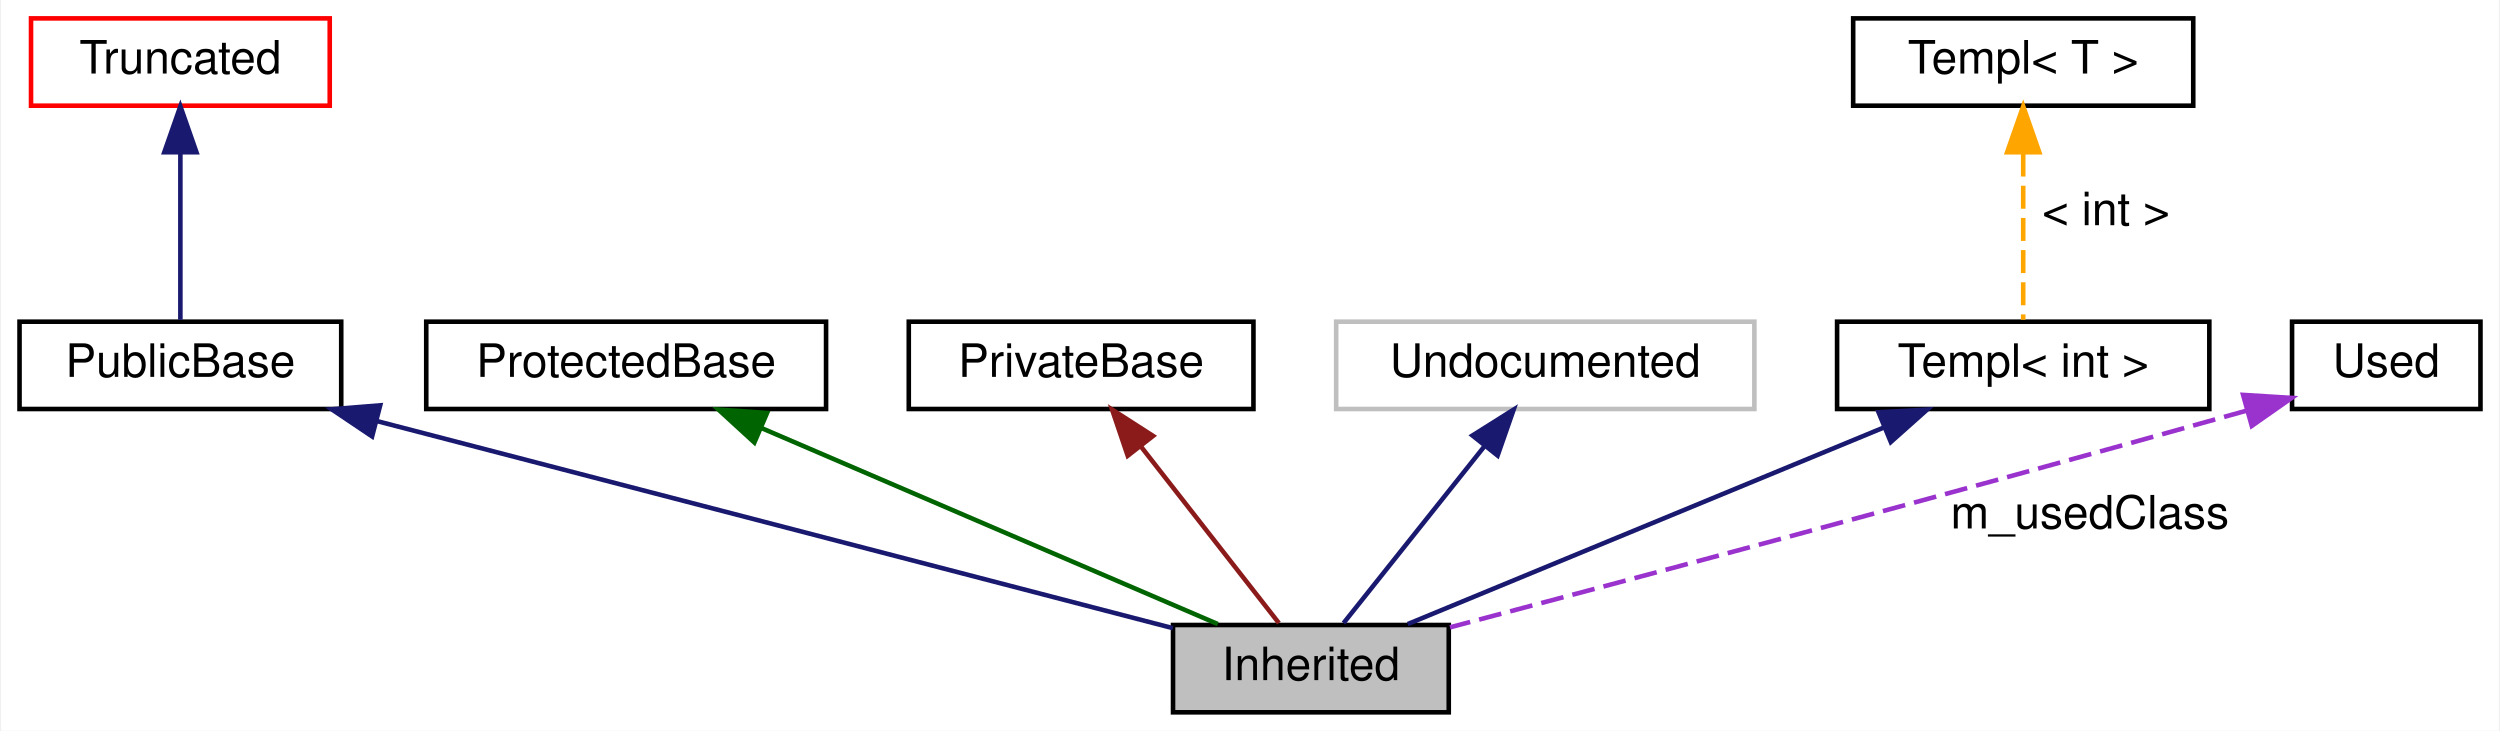
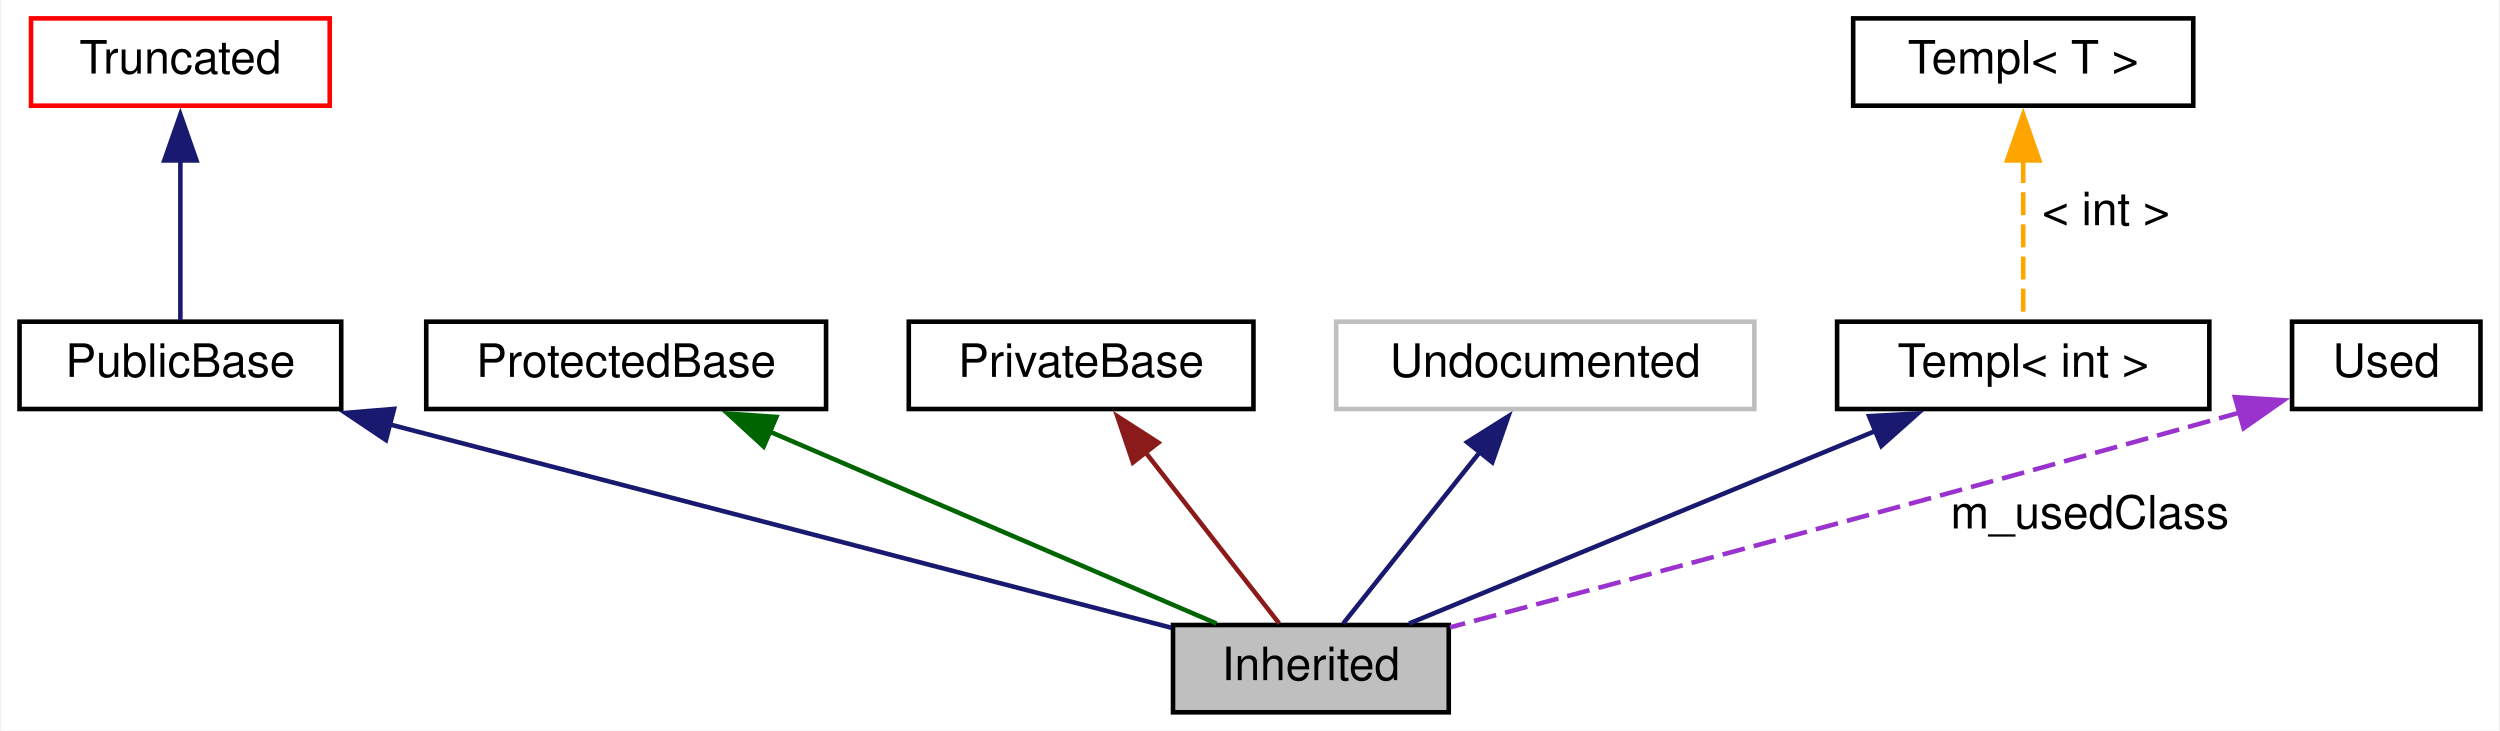
<svg xmlns="http://www.w3.org/2000/svg" xmlns:xlink="http://www.w3.org/1999/xlink" width="544pt" height="159pt" viewBox="0.00 0.00 543.50 159.00">
  <g id="graph0" class="graph" transform="scale(1 1) rotate(0) translate(4 155)">
-     <polygon fill="white" stroke="transparent" points="-4,4 -4,-155 539.5,-155 539.5,4 -4,4" />
+     <polygon fill="white" stroke="none" points="-4,4 -4,-155 539.5,-155 539.5,4 -4,4" />
    <g id="node1" class="node">
      <polygon fill="#bfbfbf" stroke="black" points="311,-19 251,-19 251,0 311,0 311,-19" />
      <text text-anchor="middle" x="281" y="-7" font-family="Helvetica,sans-Serif" font-size="10.00">Inherited</text>
    </g>
    <g id="node2" class="node">
      <g id="a_node2">
        <a xlink:href="$classPublicBase.html" xlink:title="PublicBase">
          <polygon fill="none" stroke="black" points="70,-85 0,-85 0,-66 70,-66 70,-85" />
          <text text-anchor="middle" x="35" y="-73" font-family="Helvetica,sans-Serif" font-size="10.00">PublicBase</text>
        </a>
      </g>
    </g>
    <g id="edge1" class="edge">
-       <path fill="none" stroke="midnightblue" d="M77.7,-63.39C127.22,-50.51 207.6,-29.59 250.97,-18.31" />
-       <polygon fill="midnightblue" stroke="midnightblue" points="76.72,-60.03 67.92,-65.94 78.48,-66.8 76.72,-60.03" />
+       <path fill="none" stroke="midnightblue" d="M80.5,-62.66C130.08,-49.76 208,-29.49 250.64,-18.4" />
+       <polygon fill="midnightblue" stroke="midnightblue" points="79.73,-59.25 70.93,-65.15 81.49,-66.02 79.73,-59.25" />
    </g>
    <g id="node3" class="node">
      <g id="a_node3">
        <a xlink:href="$classTruncated.html" xlink:title="Truncated">
          <polygon fill="none" stroke="red" points="67.5,-151 2.5,-151 2.5,-132 67.5,-132 67.5,-151" />
          <text text-anchor="middle" x="35" y="-139" font-family="Helvetica,sans-Serif" font-size="10.00">Truncated</text>
        </a>
      </g>
    </g>
    <g id="edge2" class="edge">
-       <path fill="none" stroke="midnightblue" d="M35,-121.58C35,-109.63 35,-94.72 35,-85.41" />
-       <polygon fill="midnightblue" stroke="midnightblue" points="31.5,-121.87 35,-131.87 38.5,-121.87 31.5,-121.87" />
+       <path fill="none" stroke="midnightblue" d="M35,-120.18C35,-108.44 35,-94.27 35,-85.32" />
+       <polygon fill="midnightblue" stroke="midnightblue" points="31.5,-120.09 35,-130.09 38.5,-120.09 31.5,-120.09" />
    </g>
    <g id="node4" class="node">
      <g id="a_node4">
        <a xlink:href="$classProtectedBase.html" xlink:title="ProtectedBase">
          <polygon fill="none" stroke="black" points="175.5,-85 88.5,-85 88.5,-66 175.5,-66 175.5,-85" />
          <text text-anchor="middle" x="132" y="-73" font-family="Helvetica,sans-Serif" font-size="10.00">ProtectedBase</text>
        </a>
      </g>
    </g>
    <g id="edge3" class="edge">
-       <path fill="none" stroke="darkgreen" d="M161.43,-61.86C190.79,-49.25 235.12,-30.21 260.75,-19.2" />
-       <polygon fill="darkgreen" stroke="darkgreen" points="159.9,-58.71 152.09,-65.87 162.66,-65.14 159.9,-58.71" />
+       <path fill="none" stroke="darkgreen" d="M163.19,-61.1C192.43,-48.54 235.3,-30.13 260.46,-19.32" />
+       <polygon fill="darkgreen" stroke="darkgreen" points="161.92,-57.84 154.11,-65 164.68,-64.27 161.92,-57.84" />
    </g>
    <g id="node5" class="node">
      <g id="a_node5">
        <a xlink:href="$classPrivateBase.html" xlink:title="PrivateBase">
          <polygon fill="none" stroke="black" points="268.5,-85 193.5,-85 193.5,-66 268.5,-66 268.5,-85" />
          <text text-anchor="middle" x="231" y="-73" font-family="Helvetica,sans-Serif" font-size="10.00">PrivateBase</text>
        </a>
      </g>
    </g>
    <g id="edge4" class="edge">
-       <path fill="none" stroke="#8b1a1a" d="M244.07,-57.77C253.66,-45.49 266.31,-29.3 274.04,-19.41" />
-       <polygon fill="#8b1a1a" stroke="#8b1a1a" points="241.14,-55.83 237.74,-65.87 246.66,-60.14 241.14,-55.83" />
+       <path fill="none" stroke="#8b1a1a" d="M244.86,-56.76C254.37,-44.58 266.59,-28.94 274.11,-19.32" />
+       <polygon fill="#8b1a1a" stroke="#8b1a1a" points="242.28,-54.37 238.88,-64.41 247.8,-58.68 242.28,-54.37" />
    </g>
    <g id="node6" class="node">
      <polygon fill="none" stroke="#bfbfbf" points="377.5,-85 286.5,-85 286.5,-66 377.5,-66 377.5,-85" />
      <text text-anchor="middle" x="332" y="-73" font-family="Helvetica,sans-Serif" font-size="10.00">Undocumented</text>
    </g>
    <g id="edge5" class="edge">
-       <path fill="none" stroke="midnightblue" d="M318.67,-57.77C308.88,-45.49 295.98,-29.3 288.1,-19.41" />
-       <polygon fill="midnightblue" stroke="midnightblue" points="316.15,-60.23 325.12,-65.87 321.63,-55.87 316.15,-60.23" />
+       <path fill="none" stroke="midnightblue" d="M317.86,-56.76C308.16,-44.58 295.69,-28.94 288.03,-19.32" />
+       <polygon fill="midnightblue" stroke="midnightblue" points="315,-58.78 323.97,-64.42 320.47,-54.42 315,-58.78" />
    </g>
    <g id="node7" class="node">
      <g id="a_node7">
        <a xlink:href="$classTempl.html" xlink:title="Templ&lt; int &gt;">
          <polygon fill="none" stroke="black" points="476.5,-85 395.5,-85 395.5,-66 476.5,-66 476.5,-85" />
          <text text-anchor="middle" x="436" y="-73" font-family="Helvetica,sans-Serif" font-size="10.00">Templ&lt; int &gt;</text>
        </a>
      </g>
    </g>
    <g id="edge6" class="edge">
-       <path fill="none" stroke="midnightblue" d="M405.78,-62.02C375.24,-49.41 328.84,-30.25 302.07,-19.2" />
-       <polygon fill="midnightblue" stroke="midnightblue" points="404.52,-65.29 415.1,-65.87 407.19,-58.82 404.52,-65.29" />
+       <path fill="none" stroke="midnightblue" d="M403.95,-61.27C373.53,-48.71 328.66,-30.18 302.37,-19.32" />
+       <polygon fill="midnightblue" stroke="midnightblue" points="402.47,-64.44 413.05,-65.02 405.14,-57.97 402.47,-64.44" />
    </g>
    <g id="node8" class="node">
      <g id="a_node8">
        <a xlink:href="$classTempl.html" xlink:title="Templ&lt; T &gt;">
          <polygon fill="none" stroke="black" points="473,-151 399,-151 399,-132 473,-132 473,-151" />
          <text text-anchor="middle" x="436" y="-139" font-family="Helvetica,sans-Serif" font-size="10.00">Templ&lt; T &gt;</text>
        </a>
      </g>
    </g>
    <g id="edge7" class="edge">
-       <path fill="none" stroke="orange" stroke-dasharray="5,2" d="M436,-121.58C436,-109.63 436,-94.72 436,-85.41" />
-       <polygon fill="orange" stroke="orange" points="432.5,-121.87 436,-131.87 439.5,-121.87 432.5,-121.87" />
+       <path fill="none" stroke="orange" stroke-dasharray="5,2" d="M436,-120.18C436,-108.44 436,-94.27 436,-85.32" />
+       <polygon fill="orange" stroke="orange" points="432.5,-120.09 436,-130.09 439.5,-120.09 432.5,-120.09" />
      <text text-anchor="middle" x="454" y="-106" font-family="Helvetica,sans-Serif" font-size="10.00">&lt; int &gt;</text>
    </g>
    <g id="node9" class="node">
      <g id="a_node9">
        <a xlink:href="$classUsed.html" xlink:title="Used">
          <polygon fill="none" stroke="black" points="535.5,-85 494.5,-85 494.5,-66 535.5,-66 535.5,-85" />
          <text text-anchor="middle" x="515" y="-73" font-family="Helvetica,sans-Serif" font-size="10.00">Used</text>
        </a>
      </g>
    </g>
    <g id="edge8" class="edge">
-       <path fill="none" stroke="#9a32cd" stroke-dasharray="5,2" d="M484.52,-65.62C417.32,-46.74 349.44,-28.6 311.27,-18.49" />
-       <polygon fill="#9a32cd" stroke="#9a32cd" points="483.85,-69.07 494.42,-68.41 485.74,-62.33 483.85,-69.07" />
+       <path fill="none" stroke="#9a32cd" stroke-dasharray="5,2" d="M483.42,-65.31C416.77,-46.59 349.29,-28.56 311.27,-18.49" />
+       <polygon fill="#9a32cd" stroke="#9a32cd" points="482.07,-68.57 492.65,-67.91 483.97,-61.83 482.07,-68.57" />
      <text text-anchor="middle" x="450.5" y="-40" font-family="Helvetica,sans-Serif" font-size="10.00">m_usedClass</text>
    </g>
  </g>
</svg>
